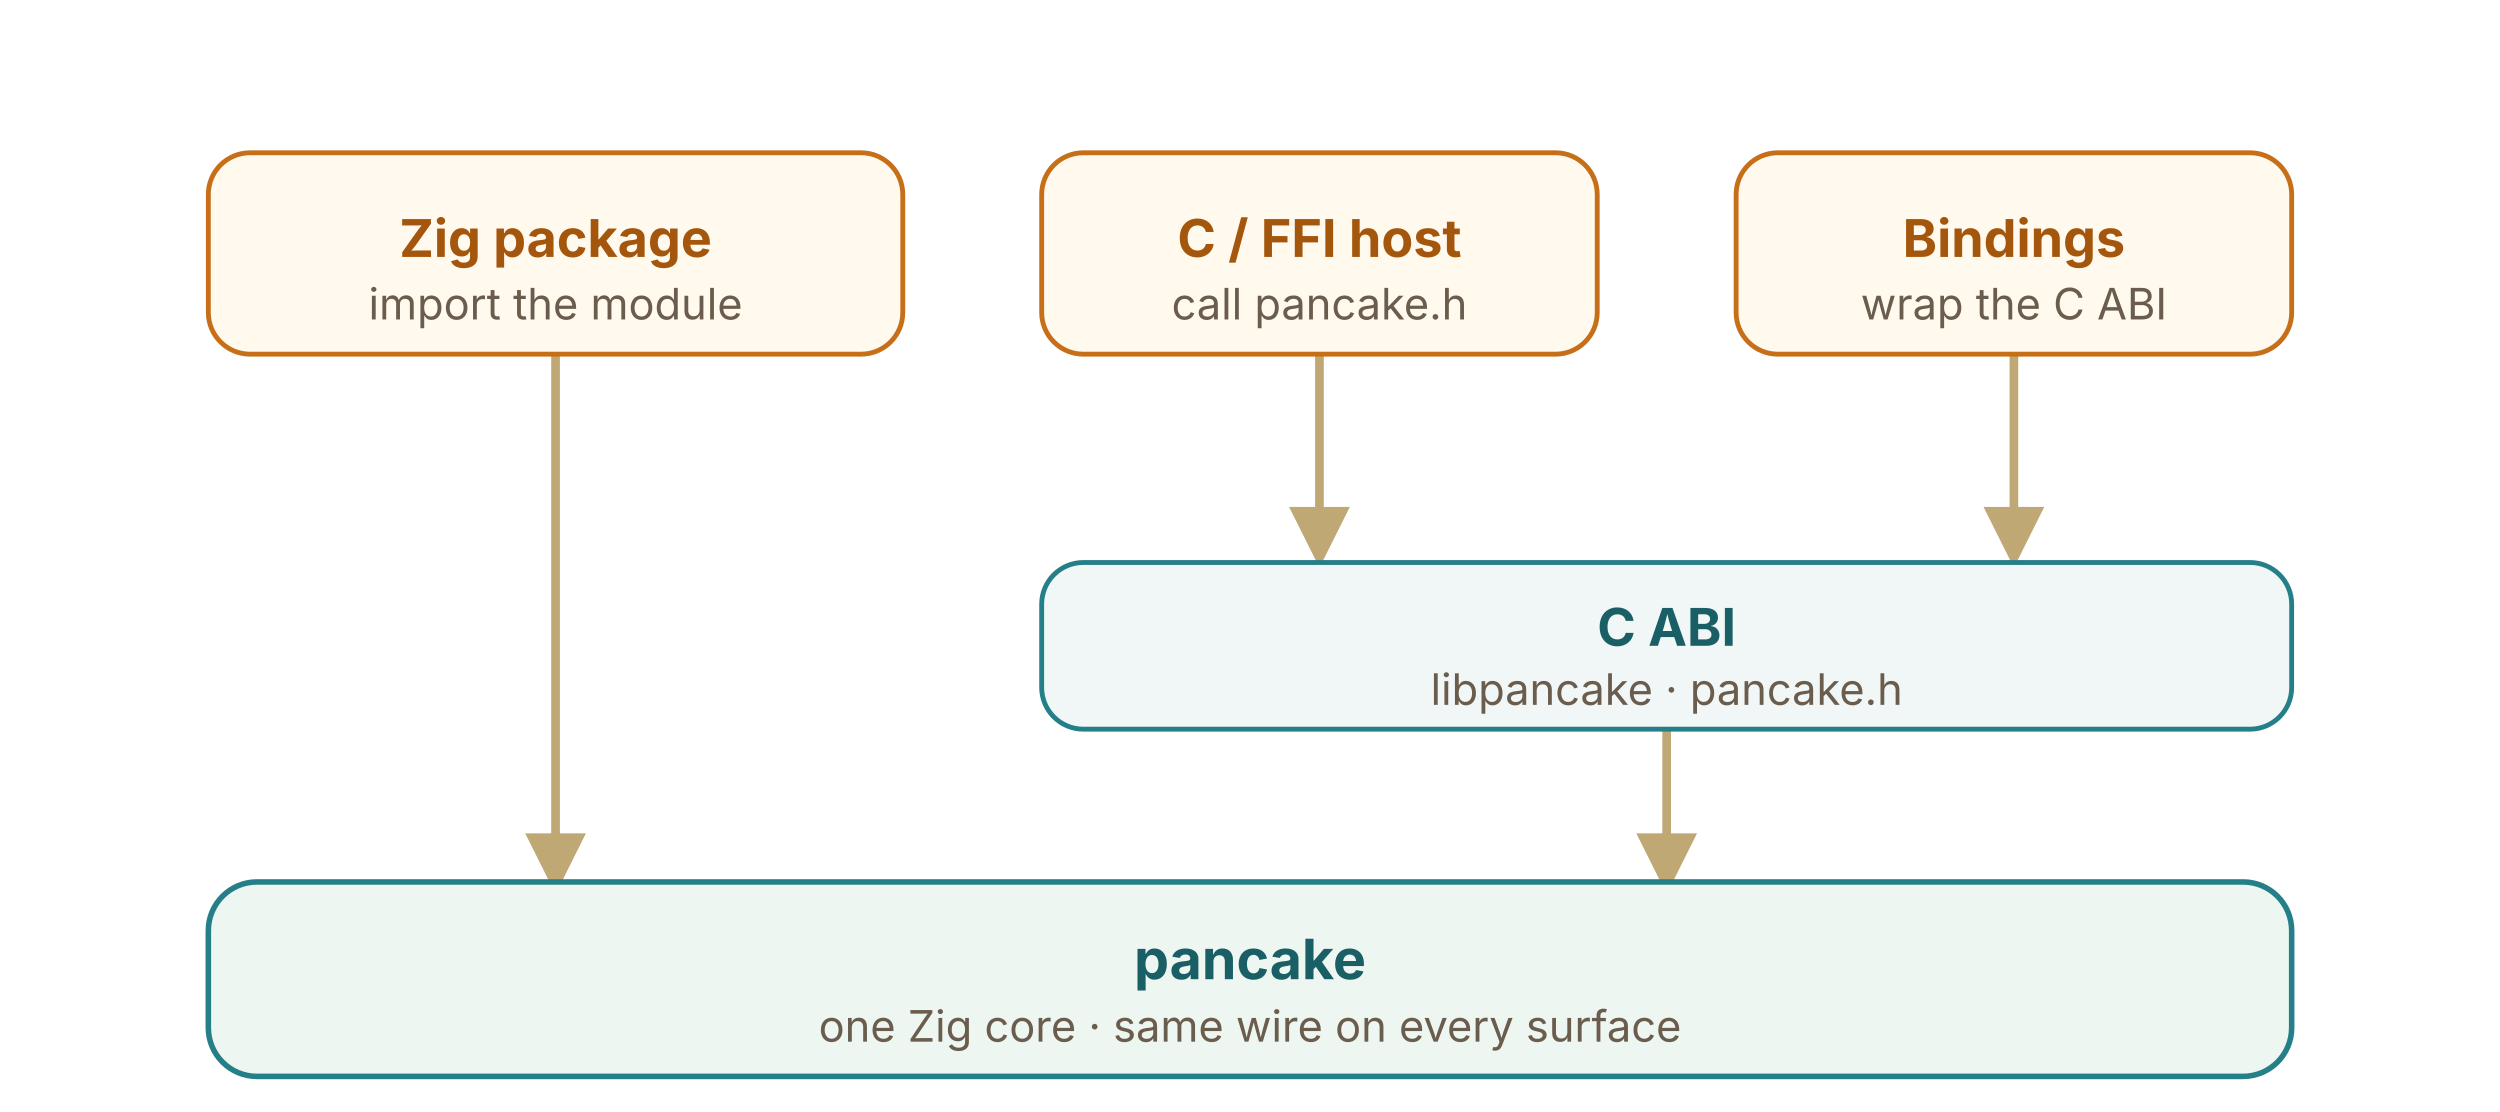
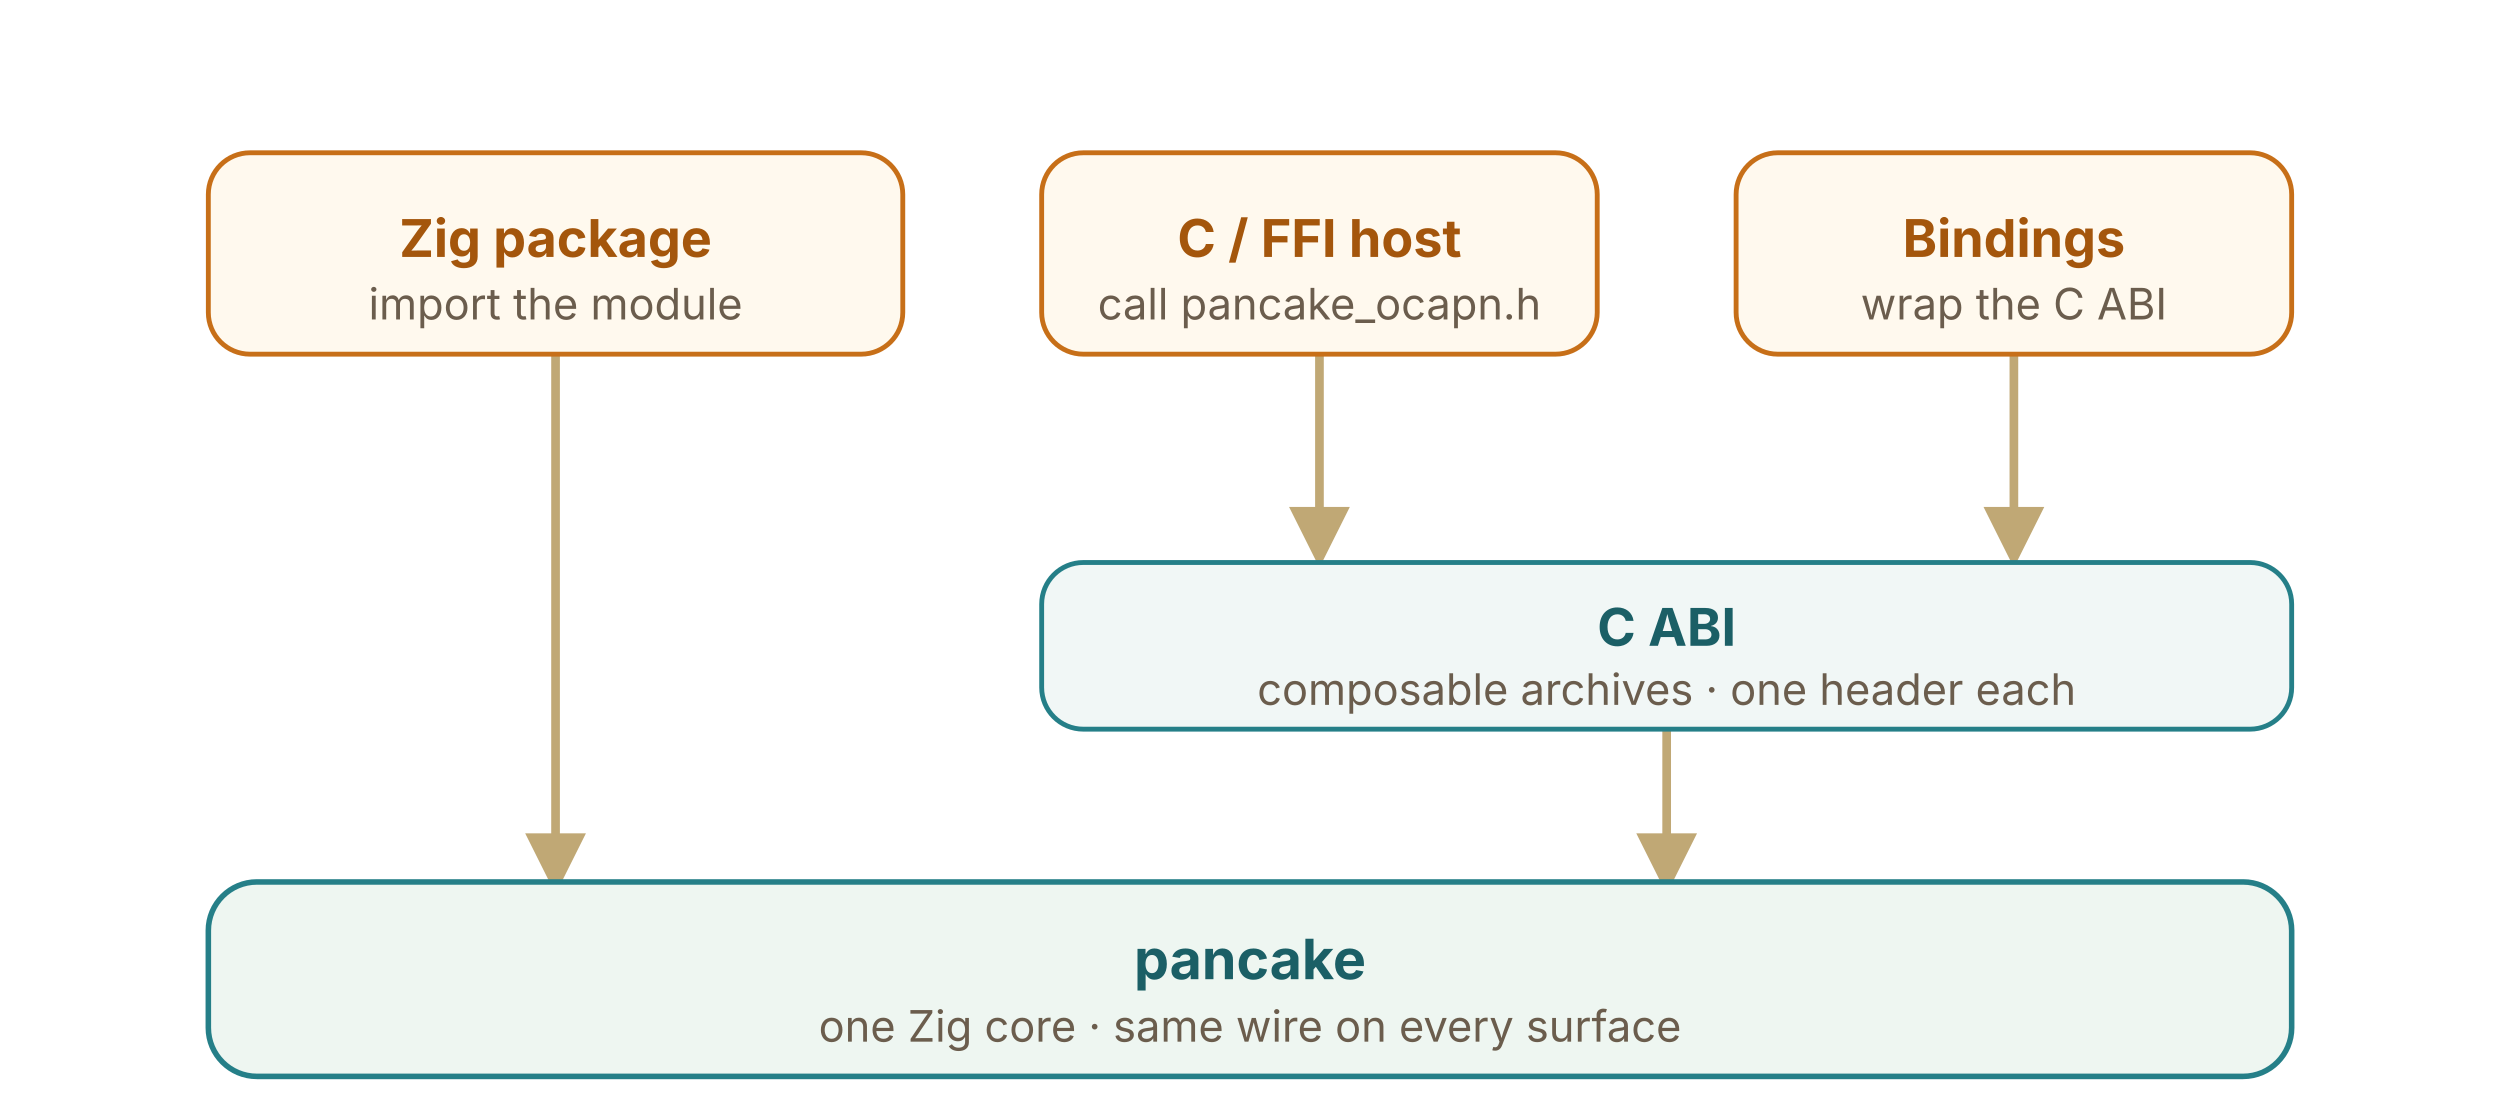
<svg xmlns="http://www.w3.org/2000/svg" viewBox="0 0 720 320" width="720" height="320" role="img" aria-label="pancake is one library held three ways: a Zig package that imports the core directly, a C ABI that C and FFI hosts call, and four bindings that wrap that same C ABI, all sharing one Zig core, so the surface you choose never changes what a session puts on the wire.">
  <defs>
    <marker id="surf-arrow" viewBox="0 0 10 10" refX="8" refY="5" markerWidth="7" markerHeight="7" orient="auto-start-reverse">
      <path d="M0 0L10 5L0 10z" fill="#c0a875" />
    </marker>
  </defs>
-   <style>
-     text { font-family: system-ui, -apple-system, "Segoe UI", sans-serif; }
+   <style>text { font-family: system-ui, -apple-system, "Segoe UI", sans-serif; }
    .name { font-size: 15px; font-weight: 700; }
    .sub { font-size: 12.5px; fill: #6b5d4d; }
-     .core { font-size: 16px; font-weight: 700; }
-   </style>
+     .core { font-size: 16px; font-weight: 700; }</style>
  <g stroke="#c0a875" stroke-width="2.5" fill="none">
    <path d="M160 102 L 160 254" marker-end="url(#surf-arrow)" />
    <path d="M380 102 L 380 160" marker-end="url(#surf-arrow)" />
    <path d="M580 102 L 580 160" marker-end="url(#surf-arrow)" />
    <path d="M480 210 L 480 254" marker-end="url(#surf-arrow)" />
  </g>
-   <rect x="60" y="44" width="200" height="58" rx="12" fill="#fff9ee" stroke="#c76f18" stroke-width="1.4" />
+   <rect x="60" y="44" width="200" height="58" rx="12" fill="#fff9ee" stroke="#c76f18" stroke-width="1.4">
+   </rect>
  <text x="160" y="74" text-anchor="middle" class="name" fill="#a4560c">Zig package</text>
  <text x="160" y="92" text-anchor="middle" class="sub">import the module</text>
-   <rect x="300" y="44" width="160" height="58" rx="12" fill="#fff9ee" stroke="#c76f18" stroke-width="1.4" />
+   <rect x="300" y="44" width="160" height="58" rx="12" fill="#fff9ee" stroke="#c76f18" stroke-width="1.4">
+   </rect>
  <text x="380" y="74" text-anchor="middle" class="name" fill="#a4560c">C / FFI host</text>
-   <text x="380" y="92" text-anchor="middle" class="sub">call pancake.h</text>
-   <rect x="500" y="44" width="160" height="58" rx="12" fill="#fff9ee" stroke="#c76f18" stroke-width="1.4" />
+   <text x="380" y="92" text-anchor="middle" class="sub">call pancake_ocapn.h</text>
+   <rect x="500" y="44" width="160" height="58" rx="12" fill="#fff9ee" stroke="#c76f18" stroke-width="1.4">
+   </rect>
  <text x="580" y="74" text-anchor="middle" class="name" fill="#a4560c">Bindings</text>
  <text x="580" y="92" text-anchor="middle" class="sub">wrap the C ABI</text>
-   <rect x="300" y="162" width="360" height="48" rx="12" fill="#f1f7f6" stroke="#257f88" stroke-width="1.4" />
+   <rect x="300" y="162" width="360" height="48" rx="12" fill="#f1f7f6" stroke="#257f88" stroke-width="1.4">
+   </rect>
  <text x="480" y="186" text-anchor="middle" class="name" fill="#1b5f66">C ABI</text>
-   <text x="480" y="203" text-anchor="middle" class="sub">libpancake · pancake.h</text>
-   <rect x="60" y="254" width="600" height="56" rx="14" fill="#eef6f1" stroke="#257f88" stroke-width="1.6" />
+   <text x="480" y="203" text-anchor="middle" class="sub">composable archives · one header each</text>
+   <rect x="60" y="254" width="600" height="56" rx="14" fill="#eef6f1" stroke="#257f88" stroke-width="1.6">
+   </rect>
  <text x="360" y="282" text-anchor="middle" class="core" fill="#1b5f66">pancake</text>
  <text x="360" y="300" text-anchor="middle" class="sub">one Zig core · same wire on every surface</text>
</svg>
